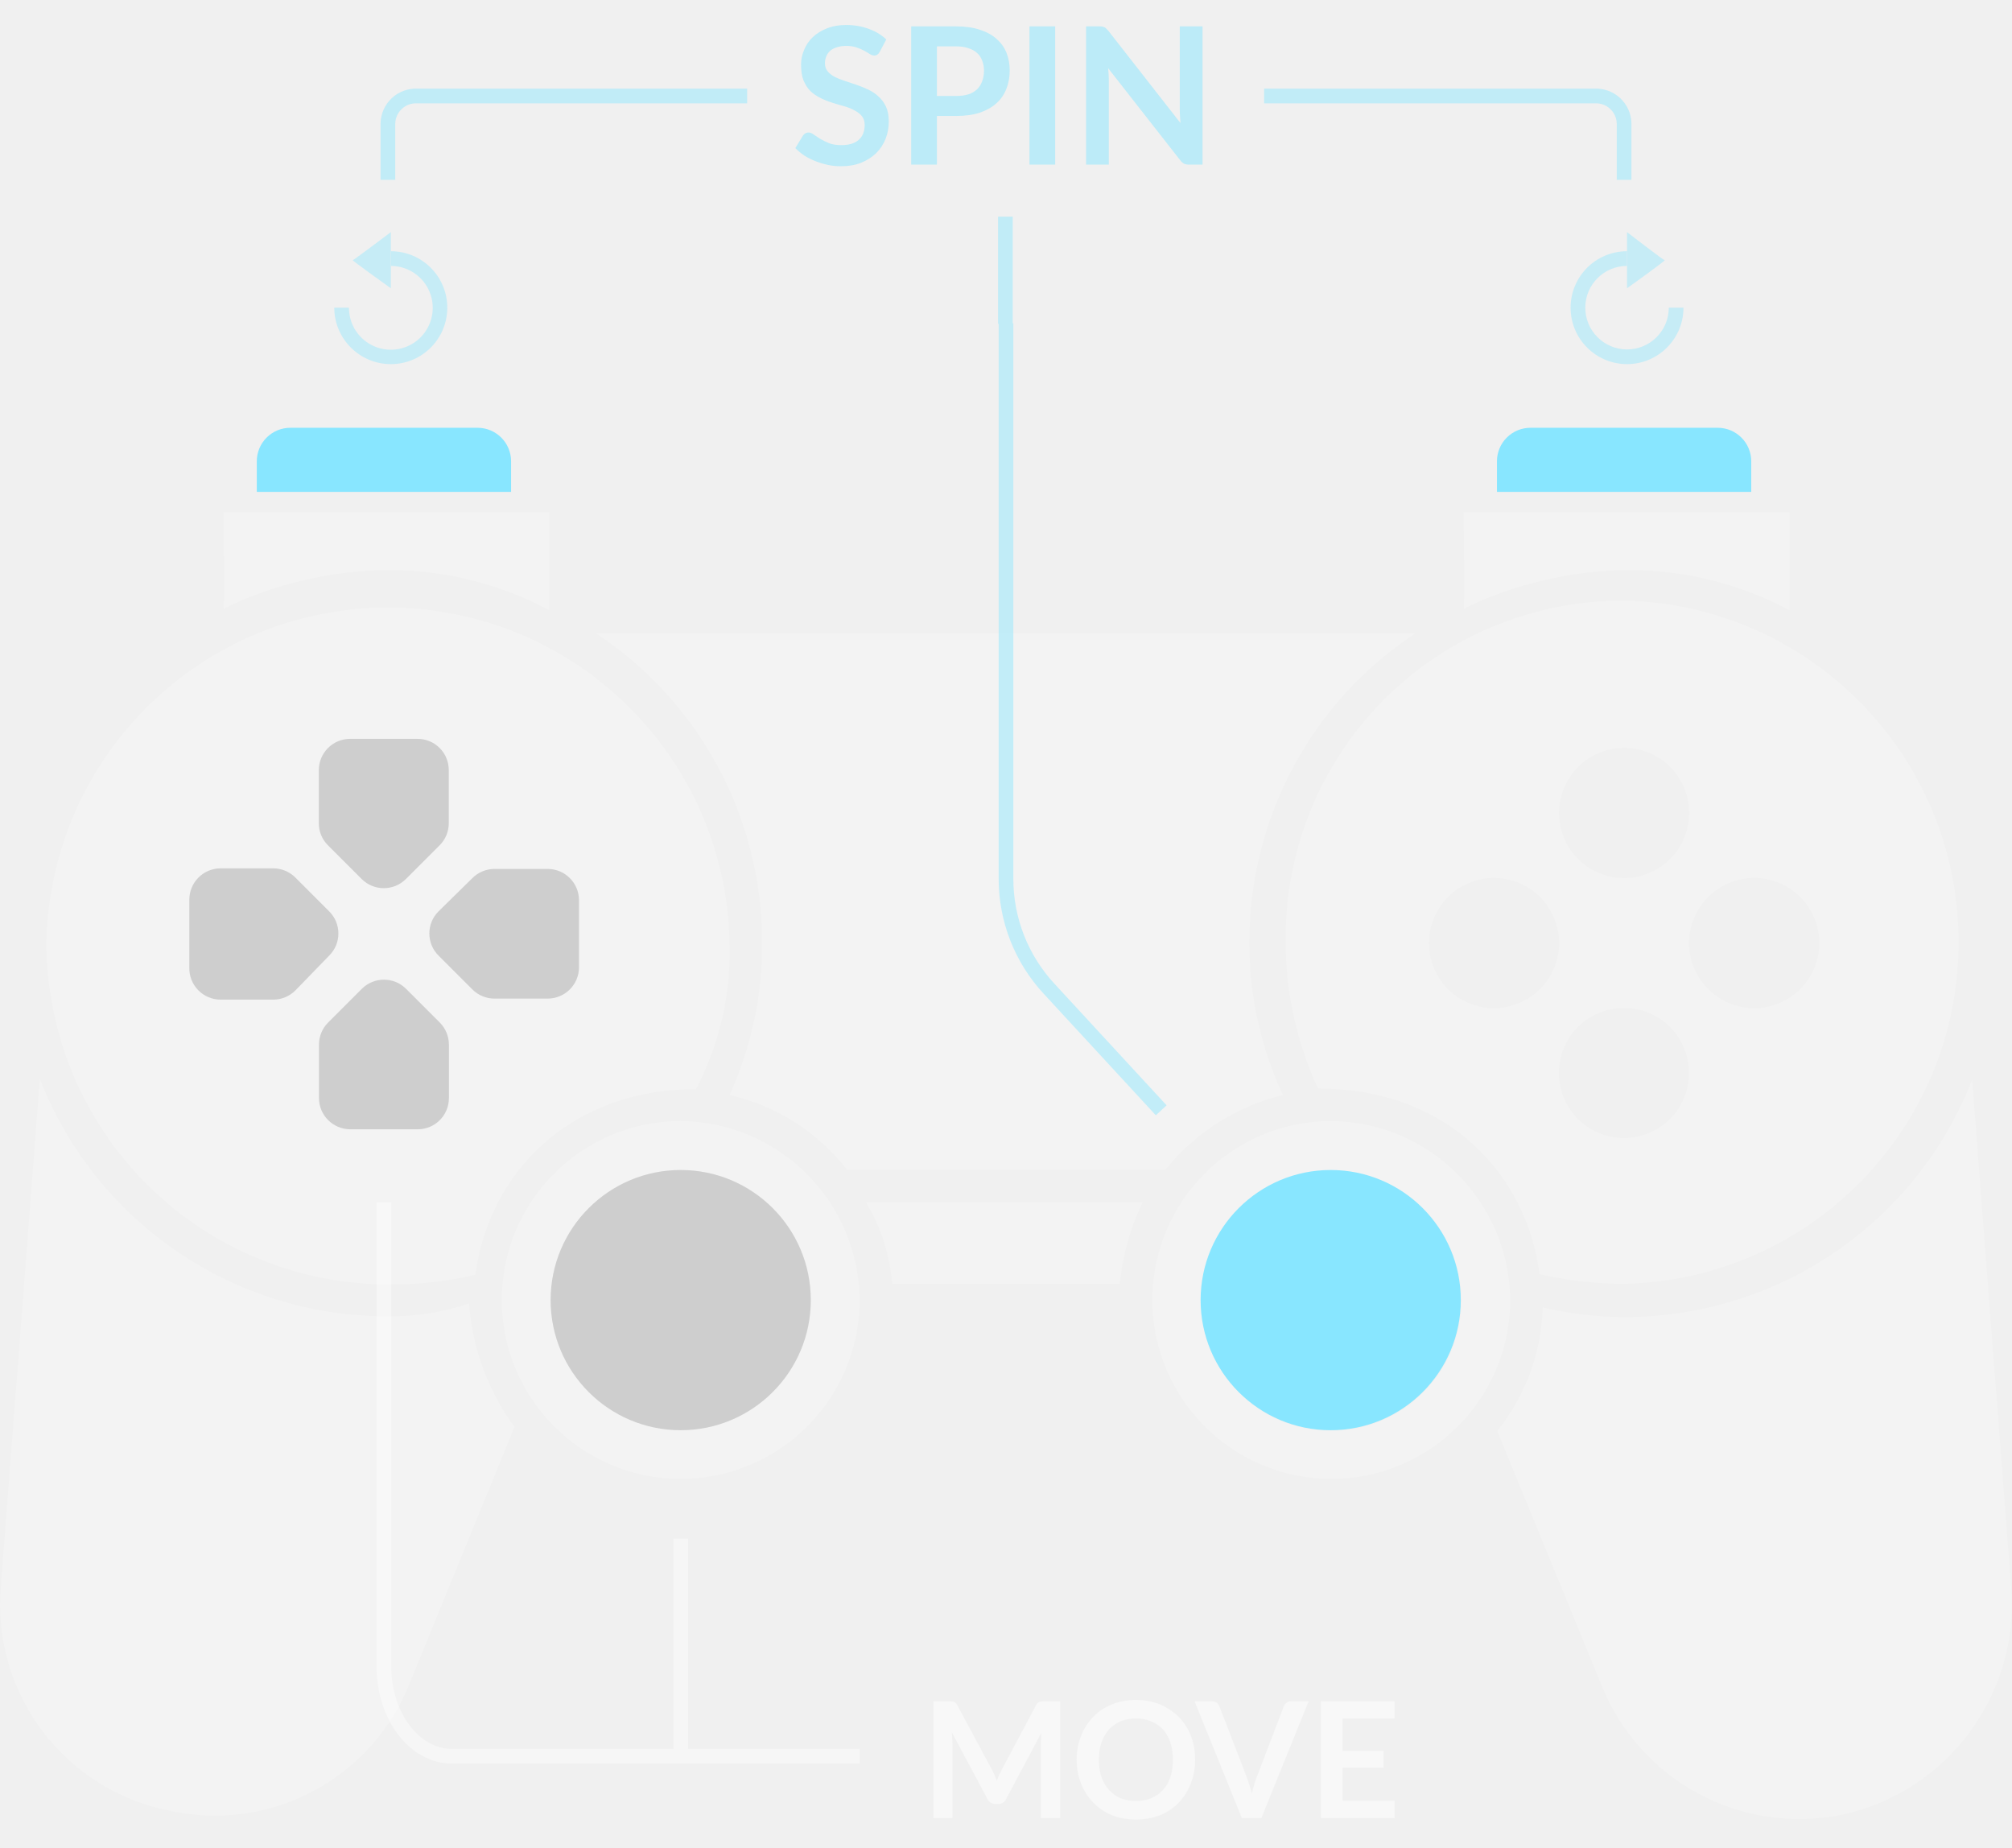
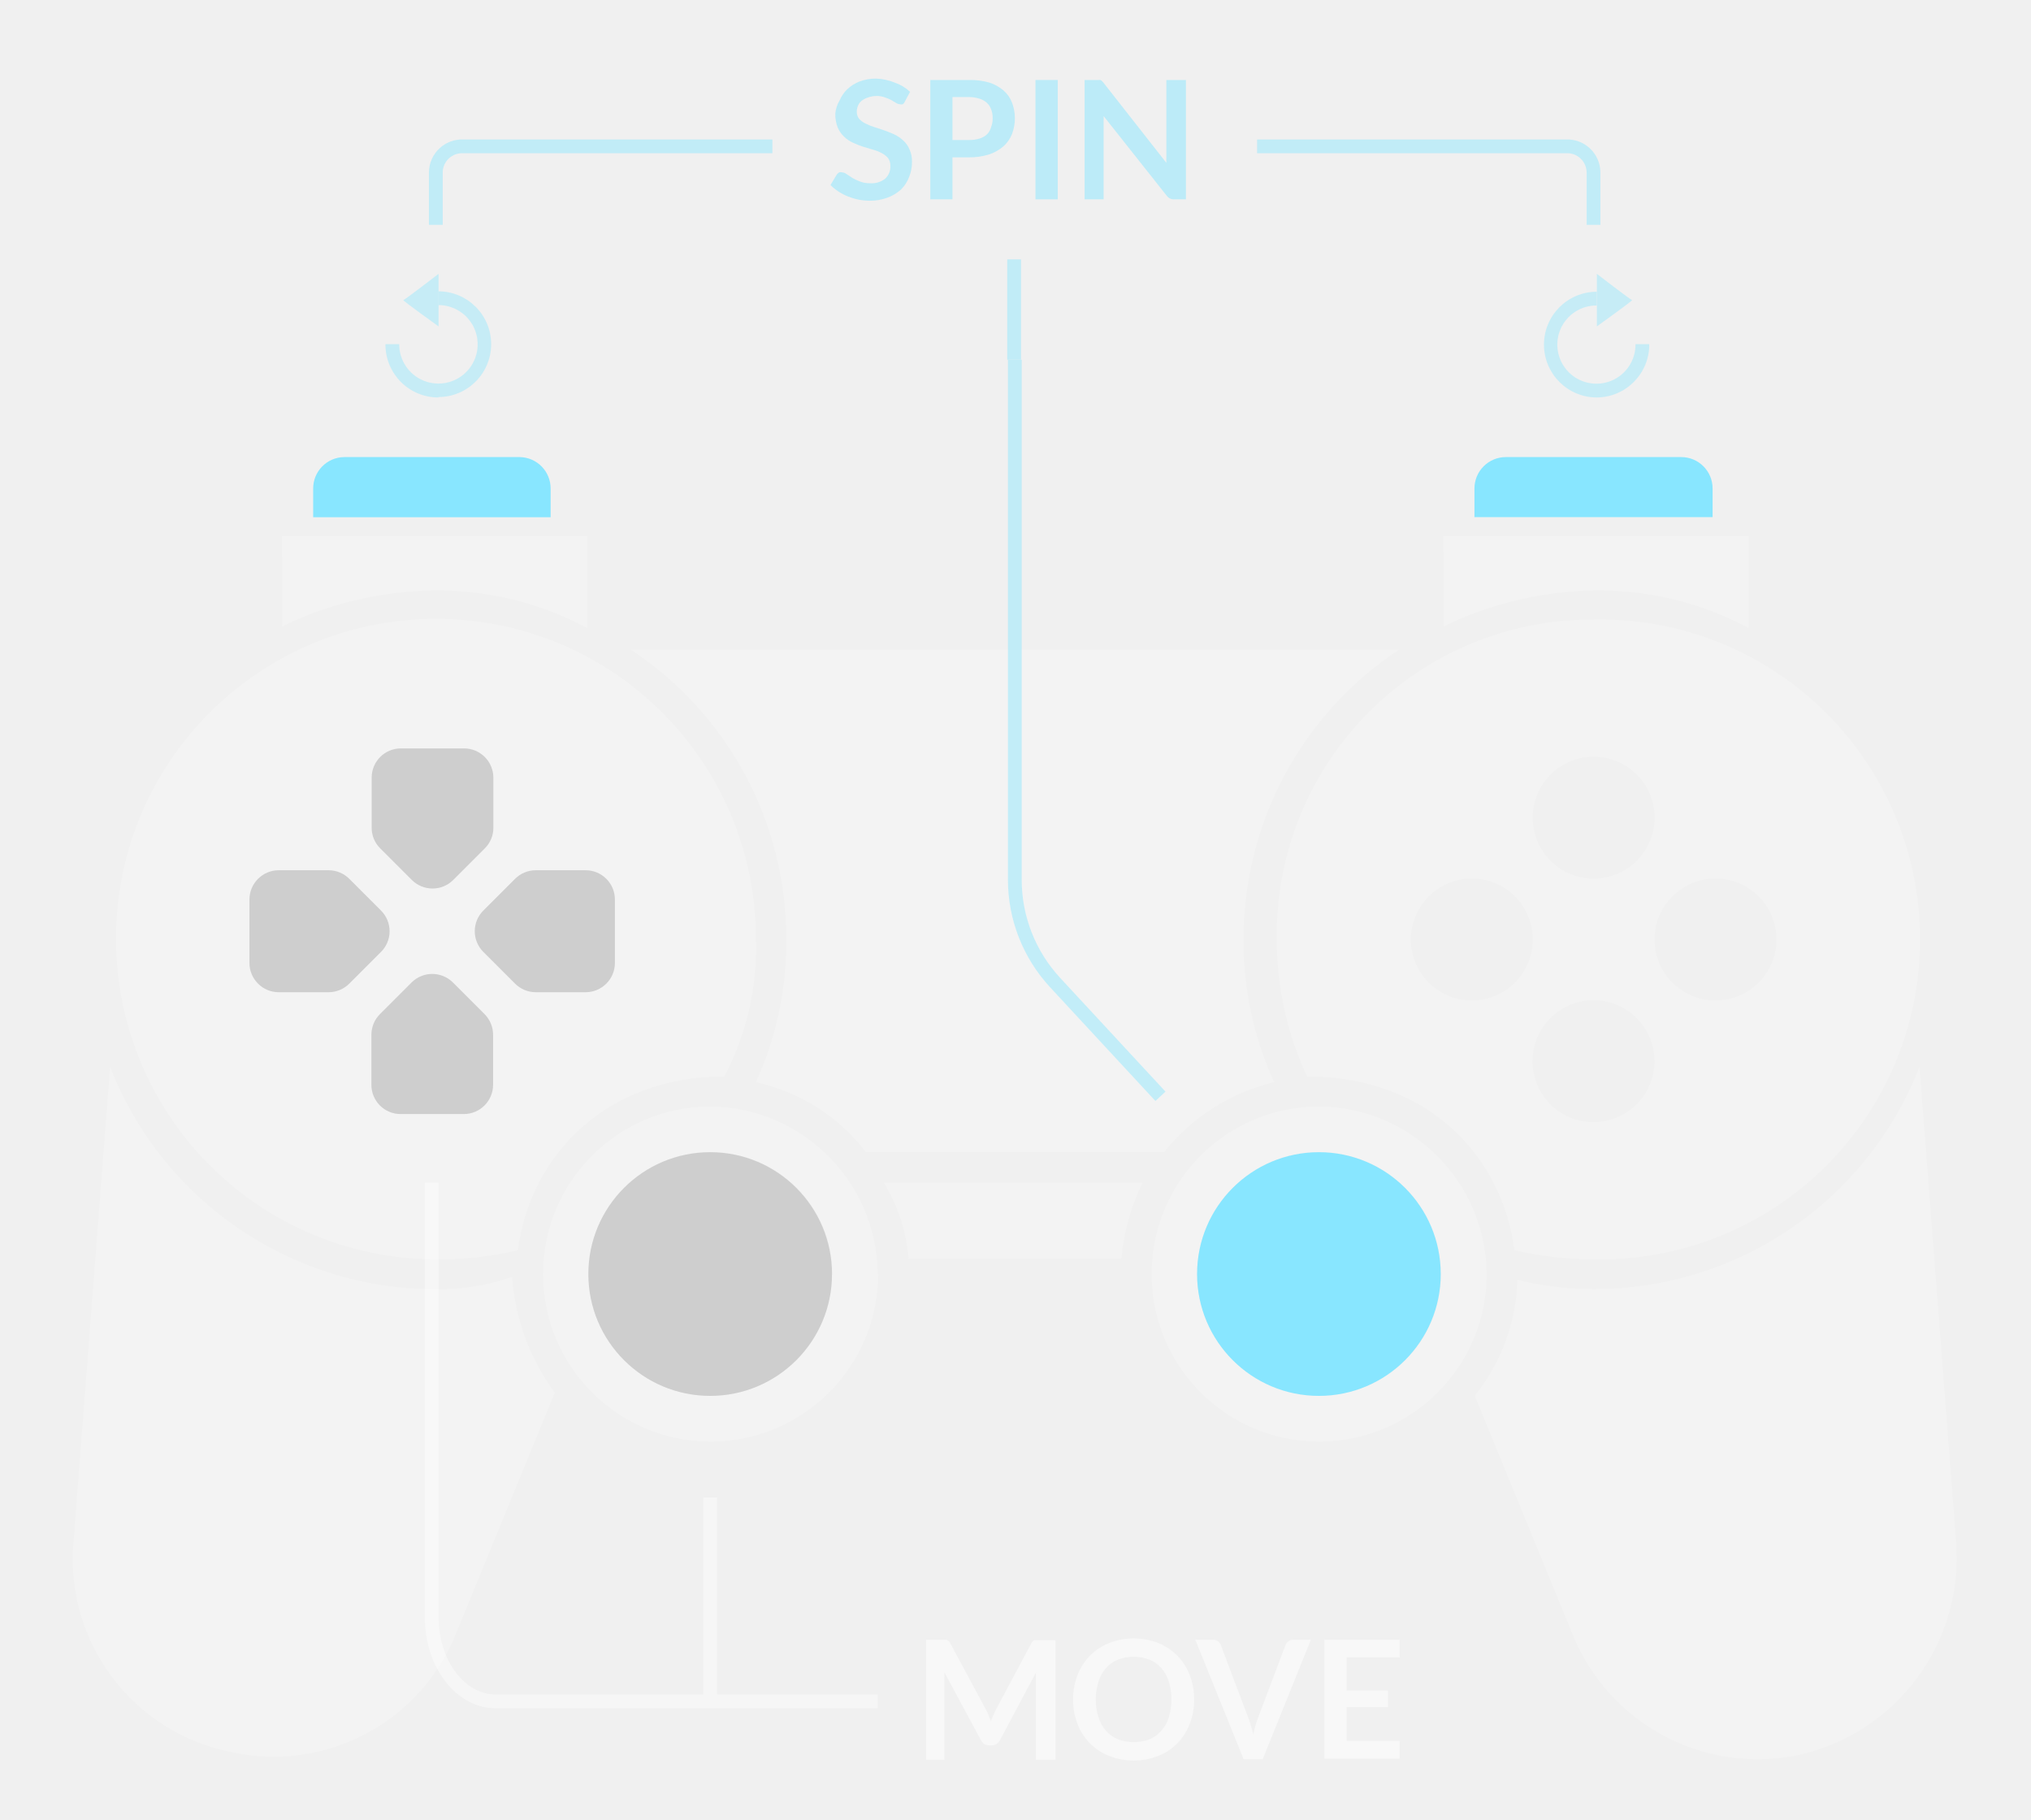
- <svg xmlns="http://www.w3.org/2000/svg" viewBox="0 0 136.88 125.66">
-   <g id="Layer_2" data-name="Layer 2">
-     <g id="Layer_1-2" data-name="Layer 1">
-       <g style="opacity:0.2">
-         <g id="gamepad">
-           <path id="Shape" d="M60.69,87.33h15.5a15.94,15.94,0,0,1,1.54-5.53H58.92A12.46,12.46,0,0,1,60.69,87.33Zm-2.21,1.11A12.17,12.17,0,1,1,46.31,76.26,12.28,12.28,0,0,1,58.48,88.44Zm-3.32,0a8.85,8.85,0,1,0-8.85,8.85A8.88,8.88,0,0,0,55.16,88.44ZM51.84,64.09a24.39,24.39,0,0,1-2.21,10.4,14,14,0,0,1,8,5.09H79.28a14.72,14.72,0,0,1,8-5.09A24.39,24.39,0,0,1,85,64.09a25.12,25.12,0,0,1,11.28-21H40.56A25.12,25.12,0,0,1,51.84,64.09Zm-48.68,0a23.24,23.24,0,0,1,46.47,0,20.07,20.07,0,0,1-2.28,10c-8.62,0-14.12,5.76-15,12.62a24.26,24.26,0,0,1-5.76.66A23.28,23.28,0,0,1,3.16,64.09ZM26.39,89.54A25.35,25.35,0,0,1,2.71,73.39L.06,107.91a14.29,14.29,0,0,0,11.51,15.27,14.26,14.26,0,0,0,16.37-8.85L35,97.07a16.22,16.22,0,0,1-3.09-8.41A16.25,16.25,0,0,1,26.39,89.54Zm84.1-48.68a23.24,23.24,0,0,1,0,46.47,25.65,25.65,0,0,1-5.76-.66c-.81-6.53-6-12.62-15.06-12.62a23.58,23.58,0,0,1-2.2-10A22.91,22.91,0,0,1,110.49,40.86ZM114.91,73a4.43,4.43,0,1,0-4.42,4.42A4.44,4.44,0,0,0,114.91,73Zm0-8.86a4.43,4.43,0,1,0,4.43-4.42A4.44,4.44,0,0,0,114.91,64.09Zm-8.85-8.85a4.43,4.43,0,1,0,4.43-4.42A4.44,4.44,0,0,0,106.06,55.24Zm-8.85,8.85a4.43,4.43,0,1,0,4.42-4.42A4.44,4.44,0,0,0,97.21,64.09Zm5.53,24.35A12.17,12.17,0,1,1,90.57,76.26,12.28,12.28,0,0,1,102.74,88.44Zm-3.32,0a8.85,8.85,0,1,0-8.85,8.85A8.88,8.88,0,0,0,99.42,88.44Zm37.4,19.47-2.65-34.52a25.35,25.35,0,0,1-23.68,16.15,23.83,23.83,0,0,1-5.54-.66,14,14,0,0,1-3.09,8.41l7.08,17.26a14.5,14.5,0,0,0,16.37,8.85A14.66,14.66,0,0,0,136.82,107.91Z" style="fill:#fff" />
-         </g>
-         <path d="M15.2,41.43s10.78-6,22.18.09V34.84H15.2S15.29,41.53,15.2,41.43Z" style="fill:#fff" />
-         <path d="M99.57,41.43s10.78-6,22.18.09V34.84H99.57S99.66,41.53,99.57,41.43Z" style="fill:#fff" />
-       </g>
-       <circle cx="46.31" cy="88.44" r="8.85" style="fill:#cecece" />
-       <circle cx="90.53" cy="88.44" r="8.85" style="fill:#88e6ff" />
-       <path d="M19.76,29.1H32.49a2.28,2.28,0,0,1,2.28,2.28v2.08a0,0,0,0,1,0,0H17.47a0,0,0,0,1,0,0V31.39A2.28,2.28,0,0,1,19.76,29.1Z" style="fill:#88e6ff" />
-       <path d="M104.13,29.1h12.73a2.28,2.28,0,0,1,2.28,2.28v2.08a0,0,0,0,1,0,0h-17.3a0,0,0,0,1,0,0V31.39A2.28,2.28,0,0,1,104.13,29.1Z" style="fill:#88e6ff" />
-       <text transform="translate(53.81 11.2)" style="opacity:0.5;font-size:13px;fill:#88e6ff;font-family:Lato-Bold, Lato;font-weight:700">SPIN</text>
-       <path d="M21.69,52.39V56a2.1,2.1,0,0,0,.62,1.5l2.3,2.3a2.13,2.13,0,0,0,3,0l2.3-2.3a2.1,2.1,0,0,0,.62-1.5V52.39a2.12,2.12,0,0,0-2.12-2.13h-4.6A2.13,2.13,0,0,0,21.69,52.39Z" style="fill:#cecece" />
-       <path d="M30.54,74.69V71.06a2.12,2.12,0,0,0-.62-1.5l-2.3-2.3a2.13,2.13,0,0,0-3,0l-2.3,2.3a2.12,2.12,0,0,0-.62,1.5v3.63a2.13,2.13,0,0,0,2.13,2.13h4.6A2.12,2.12,0,0,0,30.54,74.69Z" style="fill:#cecece" />
-       <path d="M37.27,59.11H33.64a2.13,2.13,0,0,0-1.51.63L29.83,62a2.12,2.12,0,0,0,0,3l2.3,2.3a2.13,2.13,0,0,0,1.51.63h3.63a2.13,2.13,0,0,0,2.12-2.13v-4.6A2.13,2.13,0,0,0,37.27,59.11Z" style="fill:#cecece" />
-       <path d="M15,68H18.6a2.13,2.13,0,0,0,1.5-.63L22.4,65a2.12,2.12,0,0,0,0-3l-2.3-2.3a2.13,2.13,0,0,0-1.5-.63H15a2.13,2.13,0,0,0-2.12,2.13v4.6A2.13,2.13,0,0,0,15,68Z" style="fill:#cecece" />
-       <g style="opacity:0.4">
-         <path d="M58.48,119.47H30.75c-2.56,0-4.63-2.73-4.63-6.1V81.8" style="fill:none;stroke:#fff;stroke-miterlimit:10" />
-         <line x1="46.31" y1="104.67" x2="46.31" y2="119.49" style="fill:none;stroke:#fff;stroke-miterlimit:10" />
-       </g>
-       <g style="opacity:0.45">
-         <path d="M26.39,12.23V8.39a1.91,1.91,0,0,1,2-1.86H50.83" style="fill:none;stroke:#88e6ff;stroke-miterlimit:10" />
-         <path d="M110.49,12.23V8.39a1.91,1.91,0,0,0-2-1.86H86" style="fill:none;stroke:#88e6ff;stroke-miterlimit:10" />
-         <line x1="68.4" y1="22.03" x2="68.4" y2="14.74" style="fill:none;stroke:#88e6ff;stroke-miterlimit:10" />
-         <path d="M68.44,22V59.79a11,11,0,0,0,2.93,7.47L79,75.53" style="fill:none;stroke:#88e6ff;stroke-miterlimit:10" />
-       </g>
-       <g style="opacity:0.5">
-         <text transform="translate(62.61 123.68)" style="font-size:11px;fill:#fff;font-family:Lato-Bold, Lato;font-weight:700">M<tspan x="10.23" y="0" style="letter-spacing:-0.028em">O</tspan>
-           <tspan x="18.72" y="0">VE</tspan>
-         </text>
-       </g>
-       <g style="opacity:0.4">
-         <path d="M26.59,24.77a3.85,3.85,0,0,1-3.85-3.84h1a2.85,2.85,0,1,0,2.85-2.84v-1a3.84,3.84,0,0,1,0,7.68Z" style="fill:#88e6ff" />
-         <path d="M26.59,15.79v3.82S23.93,17.71,24,17.7,26.59,15.79,26.59,15.79Z" style="fill:#88e6ff" />
-       </g>
-       <g style="opacity:0.4">
-         <path d="M110.69,24.77a3.84,3.84,0,0,1,0-7.68v1a2.84,2.84,0,1,0,2.84,2.84h1A3.84,3.84,0,0,1,110.69,24.77Z" style="fill:#88e6ff" />
-         <path d="M110.69,15.79v3.82s2.66-1.9,2.56-1.91S110.69,15.79,110.69,15.79Z" style="fill:#88e6ff" />
-       </g>
+ <svg xmlns="http://www.w3.org/2000/svg" id="Layer_1" data-name="Layer 1" viewBox="0 0 147.54 132.16">
+   <g style="opacity:0.2">
+     <g id="gamepad">
+       <path id="Shape" d="M66,91.43H81.46A16,16,0,0,1,83,85.9H64.2A12.46,12.46,0,0,1,66,91.43Zm-2.21,1.11A12.17,12.17,0,1,1,51.59,80.37,12.28,12.28,0,0,1,63.76,92.54Zm-3.32,0a8.86,8.86,0,1,0-8.85,8.85A8.87,8.87,0,0,0,60.44,92.54ZM57.12,68.19A24.46,24.46,0,0,1,54.91,78.6a13.84,13.84,0,0,1,8,5.09H84.56a14.6,14.6,0,0,1,8-5.09,24.47,24.47,0,0,1-2.22-10.41,25.13,25.13,0,0,1,11.29-21H45.83A25.13,25.13,0,0,1,57.12,68.19Zm-48.69,0a23.24,23.24,0,0,1,46.48,0,20,20,0,0,1-2.29,10c-8.61,0-14.12,5.77-15,12.62a24.23,24.23,0,0,1-5.75.66A23.28,23.28,0,0,1,8.43,68.19ZM31.67,93.64A25.34,25.34,0,0,1,8,77.49L5.34,112a14.29,14.29,0,0,0,11.5,15.27,14.28,14.28,0,0,0,16.38-8.85l7.08-17.26a16.23,16.23,0,0,1-3.1-8.41A16.15,16.15,0,0,1,31.67,93.64ZM115.76,45a23.24,23.24,0,1,1,0,46.47,25.62,25.62,0,0,1-5.75-.66c-.82-6.53-6-12.62-15.06-12.62a23.58,23.58,0,0,1-2.2-10A22.9,22.9,0,0,1,115.76,45Zm4.43,32.09a4.43,4.43,0,1,0-4.43,4.42A4.44,4.44,0,0,0,120.19,77.05Zm0-8.86a4.43,4.43,0,1,0,4.43-4.42A4.44,4.44,0,0,0,120.19,68.19Zm-8.85-8.85a4.43,4.43,0,1,0,4.42-4.42A4.44,4.44,0,0,0,111.34,59.34Zm-8.85,8.85a4.43,4.43,0,1,0,4.42-4.42A4.44,4.44,0,0,0,102.49,68.19ZM108,92.54A12.17,12.17,0,1,1,95.85,80.37,12.28,12.28,0,0,1,108,92.54Zm-3.32,0a8.86,8.86,0,1,0-8.85,8.85A8.87,8.87,0,0,0,104.7,92.54ZM142.1,112l-2.66-34.52a25.33,25.33,0,0,1-23.68,16.15,23.74,23.74,0,0,1-5.53-.66,14,14,0,0,1-3.1,8.41l7.08,17.26a14.51,14.51,0,0,0,16.38,8.85A14.68,14.68,0,0,0,142.1,112Z" style="fill:#fff" />
    </g>
+     <path d="M20.47,45.53s10.78-6,22.19.09V38.94H20.47S20.57,45.63,20.47,45.53Z" style="fill:#fff" />
+     <path d="M104.85,45.53s10.77-6,22.18.09V38.94H104.85S104.94,45.63,104.85,45.53Z" style="fill:#fff" />
+   </g>
+   <circle cx="51.59" cy="92.54" r="8.85" style="fill:#cecece" />
+   <circle cx="95.81" cy="92.54" r="8.85" style="fill:#88e6ff" />
+   <path d="M25,33.2H37.76A2.28,2.28,0,0,1,40,35.49v2.08a0,0,0,0,1,0,0H22.75a0,0,0,0,1,0,0V35.49A2.28,2.28,0,0,1,25,33.2Z" style="fill:#88e6ff" />
+   <path d="M109.4,33.2h12.73a2.28,2.28,0,0,1,2.28,2.28v2.08a0,0,0,0,1,0,0h-17.3a0,0,0,0,1,0,0V35.49A2.28,2.28,0,0,1,109.4,33.2Z" style="fill:#88e6ff" />
+   <g style="opacity:0.5">
+     <path d="M65.73,7.38a.42.42,0,0,1-.15.19.36.36,0,0,1-.21,0,.54.54,0,0,1-.27-.09l-.35-.21a3.66,3.66,0,0,0-.48-.2,1.76,1.76,0,0,0-.64-.1A2.05,2.05,0,0,0,63,7.1a1.42,1.42,0,0,0-.42.23.91.91,0,0,0-.25.34,1.13,1.13,0,0,0-.09.45.8.8,0,0,0,.17.51,1.49,1.49,0,0,0,.46.34,3.42,3.42,0,0,0,.64.26l.73.24c.25.09.5.19.74.3a2.6,2.6,0,0,1,.64.44,1.76,1.76,0,0,1,.45.64,2.08,2.08,0,0,1,.18.91,2.84,2.84,0,0,1-.21,1.1,2.58,2.58,0,0,1-.58.9,3,3,0,0,1-1,.6,3.61,3.61,0,0,1-1.28.22,4.45,4.45,0,0,1-.81-.08,4.6,4.6,0,0,1-.77-.23,3.75,3.75,0,0,1-.69-.36,3.4,3.4,0,0,1-.58-.47l.47-.78a1.07,1.07,0,0,1,.16-.14.36.36,0,0,1,.21,0,.58.58,0,0,1,.32.12l.41.27a3.24,3.24,0,0,0,.56.27,2,2,0,0,0,.77.13,1.57,1.57,0,0,0,1.07-.33,1.18,1.18,0,0,0,.38-.94.91.91,0,0,0-.17-.56,1.54,1.54,0,0,0-.46-.36,3.16,3.16,0,0,0-.64-.25l-.73-.22a6.52,6.52,0,0,1-.73-.29,2.21,2.21,0,0,1-.64-.44,2,2,0,0,1-.46-.67,2.64,2.64,0,0,1-.17-1A2.26,2.26,0,0,1,61,7.28a2.44,2.44,0,0,1,.55-.8,2.76,2.76,0,0,1,.89-.56,3.27,3.27,0,0,1,1.21-.21A4,4,0,0,1,65,6a3.08,3.08,0,0,1,1.11.67Z" style="fill:#88e6ff" />
+     <path d="M69.19,11.43v3.05H67.58V5.81H70.4a4.89,4.89,0,0,1,1.51.2,3.1,3.1,0,0,1,1,.57,2.25,2.25,0,0,1,.61.88,3.24,3.24,0,0,1,0,2.27,2.37,2.37,0,0,1-.63.9,3,3,0,0,1-1.05.59,4.72,4.72,0,0,1-1.48.21Zm0-1.26H70.4a2.46,2.46,0,0,0,.77-.11,1.4,1.4,0,0,0,.55-.32A1.23,1.23,0,0,0,72,9.23a1.69,1.69,0,0,0,.11-.66A1.61,1.61,0,0,0,72,7.94a1.13,1.13,0,0,0-.32-.48,1.38,1.38,0,0,0-.55-.3,2.46,2.46,0,0,0-.77-.11H69.19Z" style="fill:#88e6ff" />
+     <path d="M76.84,14.48H75.22V5.81h1.62Z" style="fill:#88e6ff" />
+     <path d="M79.81,5.81a.4.4,0,0,1,.13,0,.28.28,0,0,1,.11.08.77.77,0,0,1,.12.13l4.56,5.81a3,3,0,0,1,0-.42c0-.13,0-.25,0-.37V5.81h1.42v8.67h-.84a.71.71,0,0,1-.31-.06.68.68,0,0,1-.25-.21L80.17,8.43a2.43,2.43,0,0,1,0,.38c0,.12,0,.24,0,.34v5.33H78.79V5.81h1Z" style="fill:#88e6ff" />
+   </g>
+   <path d="M27,56.49v3.63a2.09,2.09,0,0,0,.62,1.5l2.3,2.3a2.13,2.13,0,0,0,3,0l2.3-2.3a2.09,2.09,0,0,0,.62-1.5V56.49a2.13,2.13,0,0,0-2.13-2.13h-4.6A2.12,2.12,0,0,0,27,56.49Z" style="fill:#cecece" />
+   <path d="M35.82,78.79V75.16a2.12,2.12,0,0,0-.62-1.5l-2.3-2.3a2.13,2.13,0,0,0-3,0l-2.3,2.3a2.12,2.12,0,0,0-.62,1.5v3.63a2.12,2.12,0,0,0,2.12,2.13h4.6A2.13,2.13,0,0,0,35.82,78.79Z" style="fill:#cecece" />
+   <path d="M42.54,63.21H38.91a2.13,2.13,0,0,0-1.5.63l-2.3,2.3a2.12,2.12,0,0,0,0,3l2.3,2.3a2.13,2.13,0,0,0,1.5.63h3.63a2.13,2.13,0,0,0,2.13-2.13v-4.6A2.13,2.13,0,0,0,42.54,63.21Z" style="fill:#cecece" />
+   <path d="M20.24,72.07h3.63a2.13,2.13,0,0,0,1.51-.63l2.3-2.3a2.12,2.12,0,0,0,0-3l-2.3-2.3a2.13,2.13,0,0,0-1.51-.63H20.24a2.13,2.13,0,0,0-2.12,2.13v4.6A2.13,2.13,0,0,0,20.24,72.07Z" style="fill:#cecece" />
+   <g style="opacity:0.4">
+     <path d="M63.76,123.58H36c-2.56,0-4.64-2.74-4.64-6.11V85.9" style="fill:none;stroke:#fff;stroke-miterlimit:10" />
+     <line x1="51.59" y1="108.77" x2="51.59" y2="123.59" style="fill:none;stroke:#fff;stroke-miterlimit:10" />
+   </g>
+   <g style="opacity:0.45">
+     <path d="M31.66,16.33V12.49a1.91,1.91,0,0,1,2-1.86H56.11" style="fill:none;stroke:#88e6ff;stroke-miterlimit:10" />
+     <path d="M115.76,16.33V12.49a1.91,1.91,0,0,0-2-1.86H91.32" style="fill:none;stroke:#88e6ff;stroke-miterlimit:10" />
+     <line x1="73.67" y1="26.13" x2="73.67" y2="18.84" style="fill:none;stroke:#88e6ff;stroke-miterlimit:10" />
+     <path d="M73.72,26.13V63.89a11,11,0,0,0,2.92,7.47l7.66,8.27" style="fill:none;stroke:#88e6ff;stroke-miterlimit:10" />
+   </g>
+   <g style="opacity:0.5">
+     <path d="M71.81,124.58c.06.14.12.28.17.42l.18-.43c.06-.14.12-.27.19-.4l2.57-4.81a.39.39,0,0,1,.1-.14.28.28,0,0,1,.11-.08.32.32,0,0,1,.14,0h1.41v8.68H75.25v-5.6c0-.11,0-.22,0-.35l0-.37-2.62,4.92a.75.75,0,0,1-.24.26.58.58,0,0,1-.33.09h-.22a.64.64,0,0,1-.34-.09.72.72,0,0,1-.23-.26l-2.66-4.94c0,.13,0,.26,0,.38s0,.25,0,.36v5.6H67.27V119.1h1.4a.38.38,0,0,1,.26.11.39.39,0,0,1,.1.14l2.59,4.82A2.93,2.93,0,0,1,71.81,124.58Z" style="fill:#fff" />
+     <path d="M86.75,123.44a4.84,4.84,0,0,1-.32,1.77,4.28,4.28,0,0,1-.89,1.41,4.17,4.17,0,0,1-1.39.92,4.91,4.91,0,0,1-3.59,0,4,4,0,0,1-2.29-2.33,4.84,4.84,0,0,1-.32-1.77,4.92,4.92,0,0,1,.32-1.77,4.1,4.1,0,0,1,2.29-2.33,5,5,0,0,1,3.59,0,4.35,4.35,0,0,1,1.39.93,4.14,4.14,0,0,1,.89,1.4A4.92,4.92,0,0,1,86.75,123.44Zm-1.66,0a4.26,4.26,0,0,0-.18-1.28,2.66,2.66,0,0,0-.55-1,2.22,2.22,0,0,0-.86-.61,3.23,3.23,0,0,0-2.29,0,2.22,2.22,0,0,0-.86.61,2.52,2.52,0,0,0-.55,1,4,4,0,0,0-.2,1.28,3.91,3.91,0,0,0,.2,1.28,2.52,2.52,0,0,0,.55,1,2.32,2.32,0,0,0,.86.61,3.23,3.23,0,0,0,2.29,0,2.32,2.32,0,0,0,.86-.61,2.66,2.66,0,0,0,.55-1A4.21,4.21,0,0,0,85.09,123.44Z" style="fill:#fff" />
+     <path d="M86.83,119.1h1.31a.53.53,0,0,1,.34.11.59.59,0,0,1,.2.26l2,5.29c.06.17.13.36.19.57s.12.42.18.65a6.88,6.88,0,0,1,.34-1.22l2-5.29a.59.59,0,0,1,.2-.25.49.49,0,0,1,.34-.12h1.3l-3.5,8.68H90.34Z" style="fill:#fff" />
+     <path d="M101.68,119.1v1.29H97.83v2.4h3V124h-3v2.45h3.85v1.29H96.21V119.1Z" style="fill:#fff" />
+   </g>
+   <g style="opacity:0.4">
+     <path d="M31.86,28.87A3.84,3.84,0,0,1,28,25h1a2.85,2.85,0,1,0,2.84-2.84v-1a3.84,3.84,0,1,1,0,7.68Z" style="fill:#88e6ff" />
+     <path d="M31.86,19.89v3.82s-2.65-1.9-2.56-1.91S31.86,19.89,31.86,19.89Z" style="fill:#88e6ff" />
+   </g>
+   <g style="opacity:0.4">
+     <path d="M116,28.87a3.84,3.84,0,1,1,0-7.68v1A2.84,2.84,0,1,0,118.81,25h1A3.84,3.84,0,0,1,116,28.87Z" style="fill:#88e6ff" />
+     <path d="M116,19.89v3.82s2.65-1.9,2.56-1.91S116,19.89,116,19.89Z" style="fill:#88e6ff" />
  </g>
</svg>
